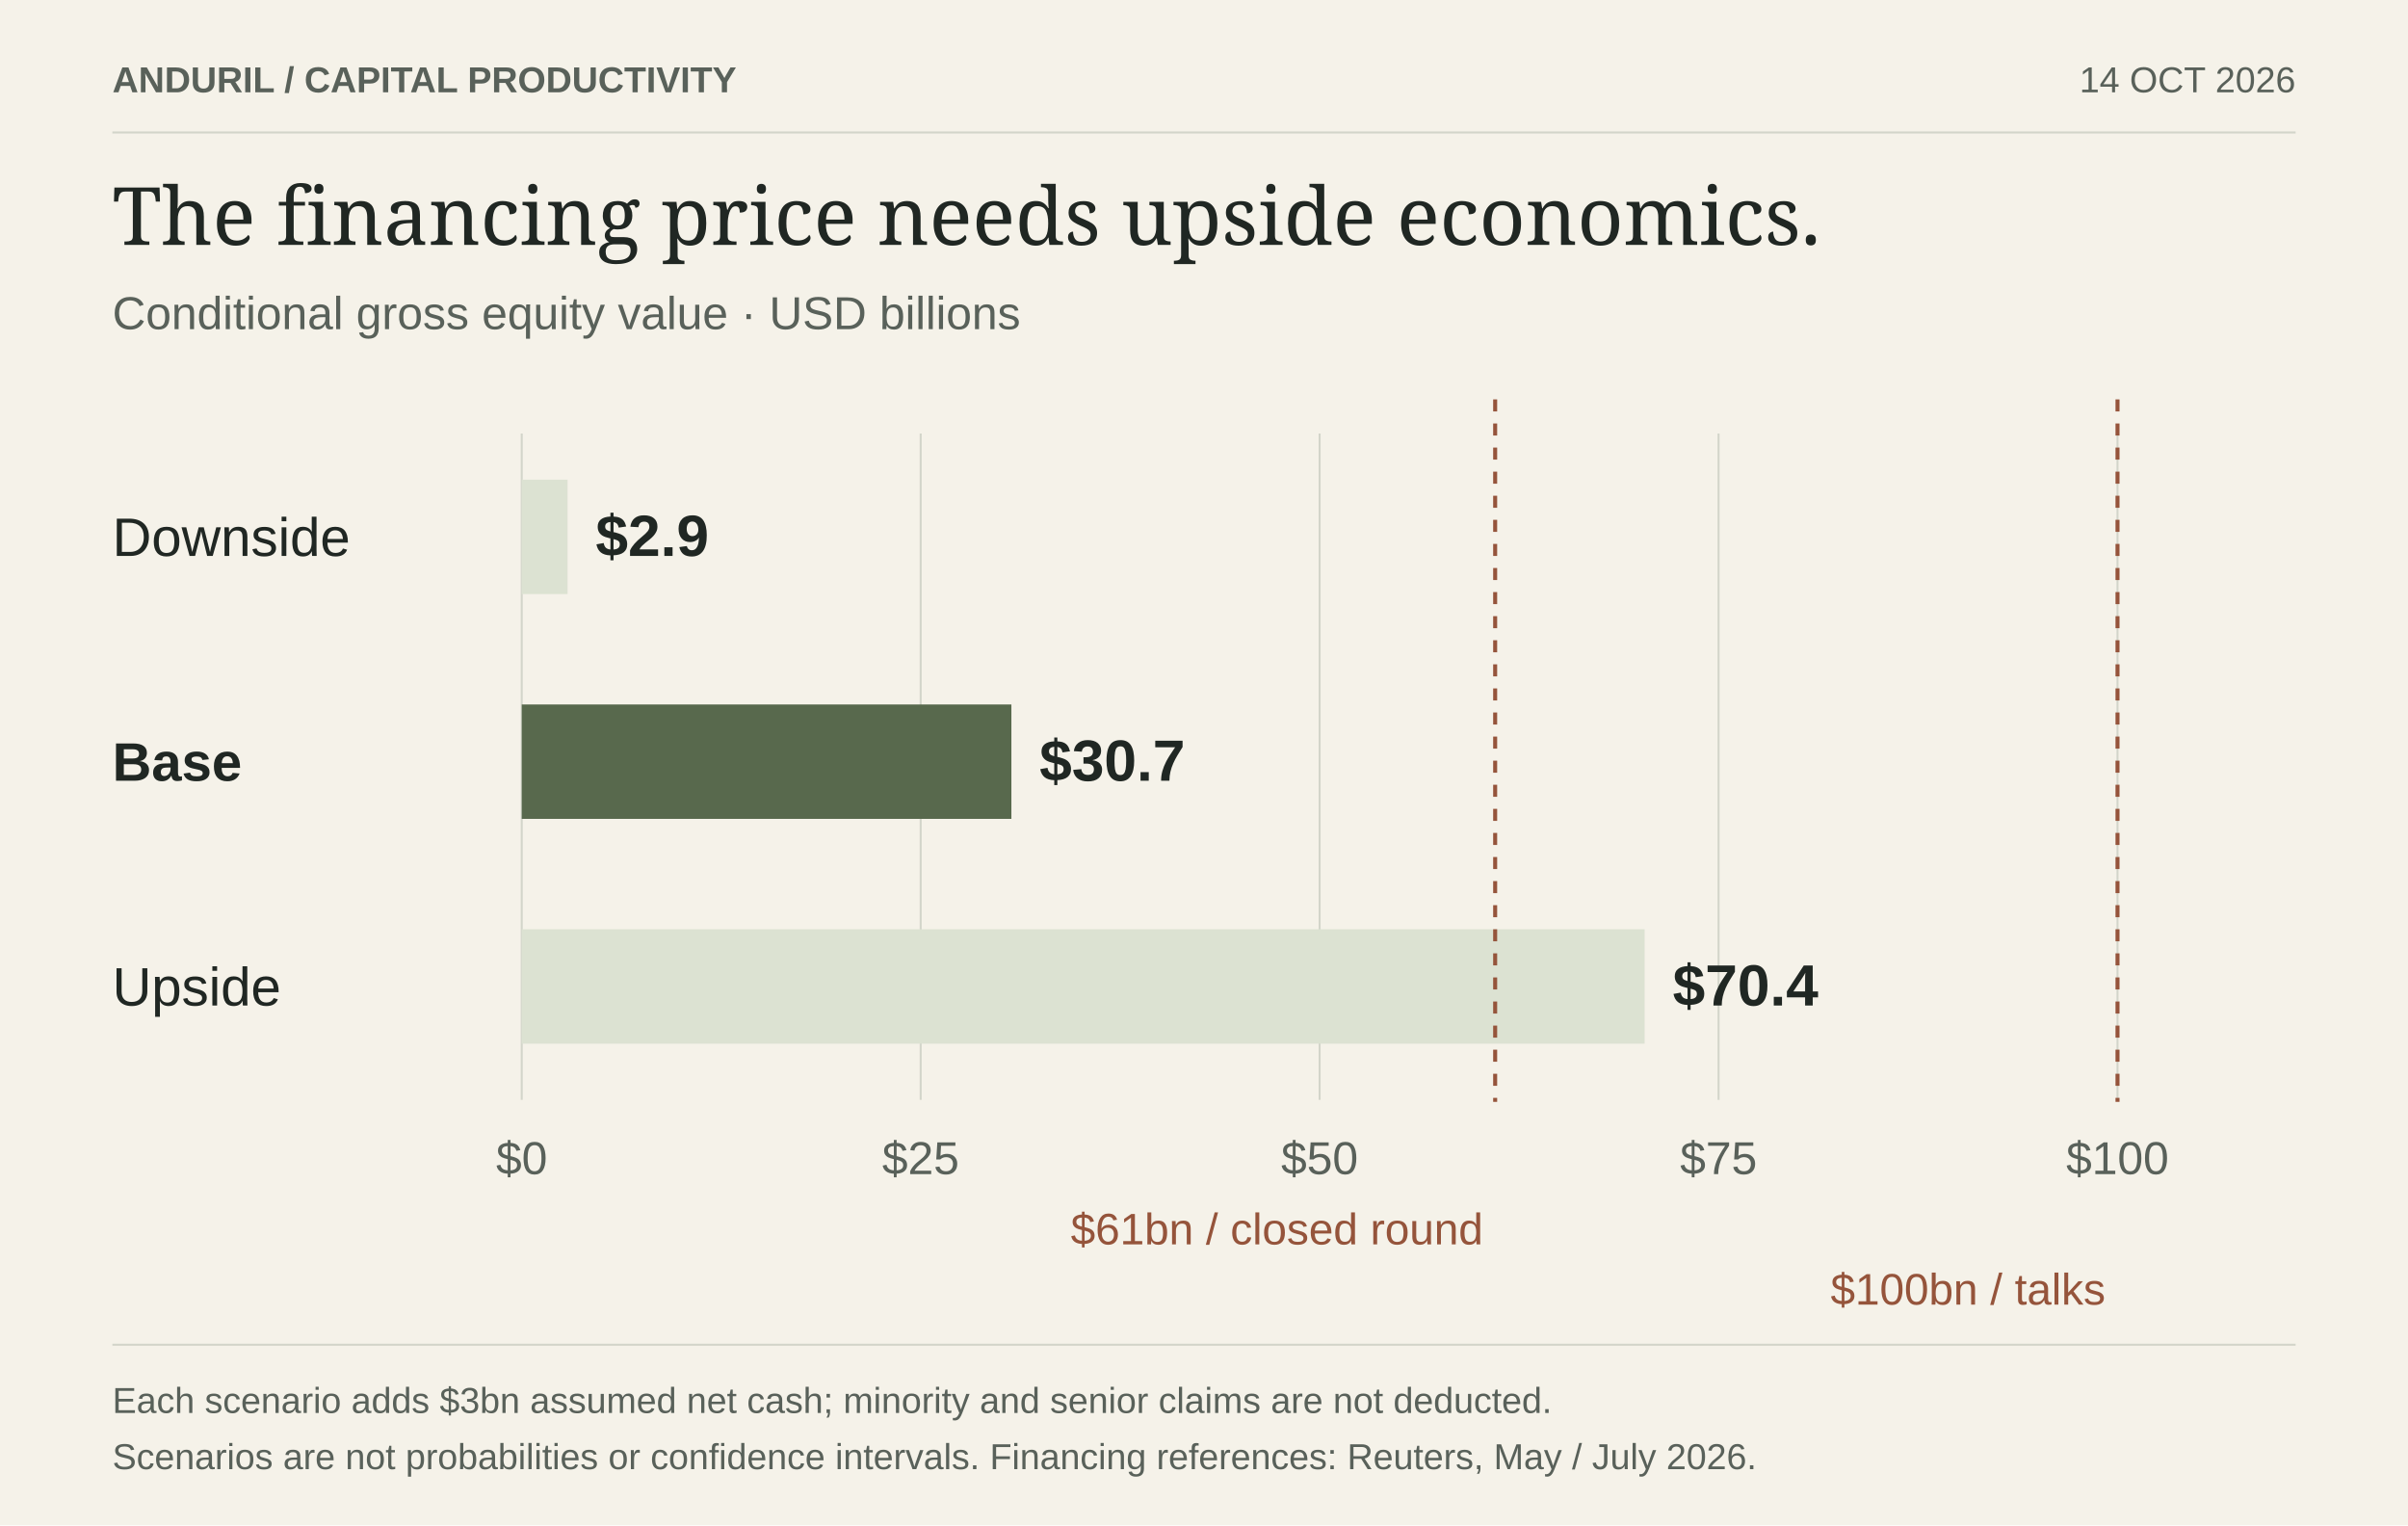
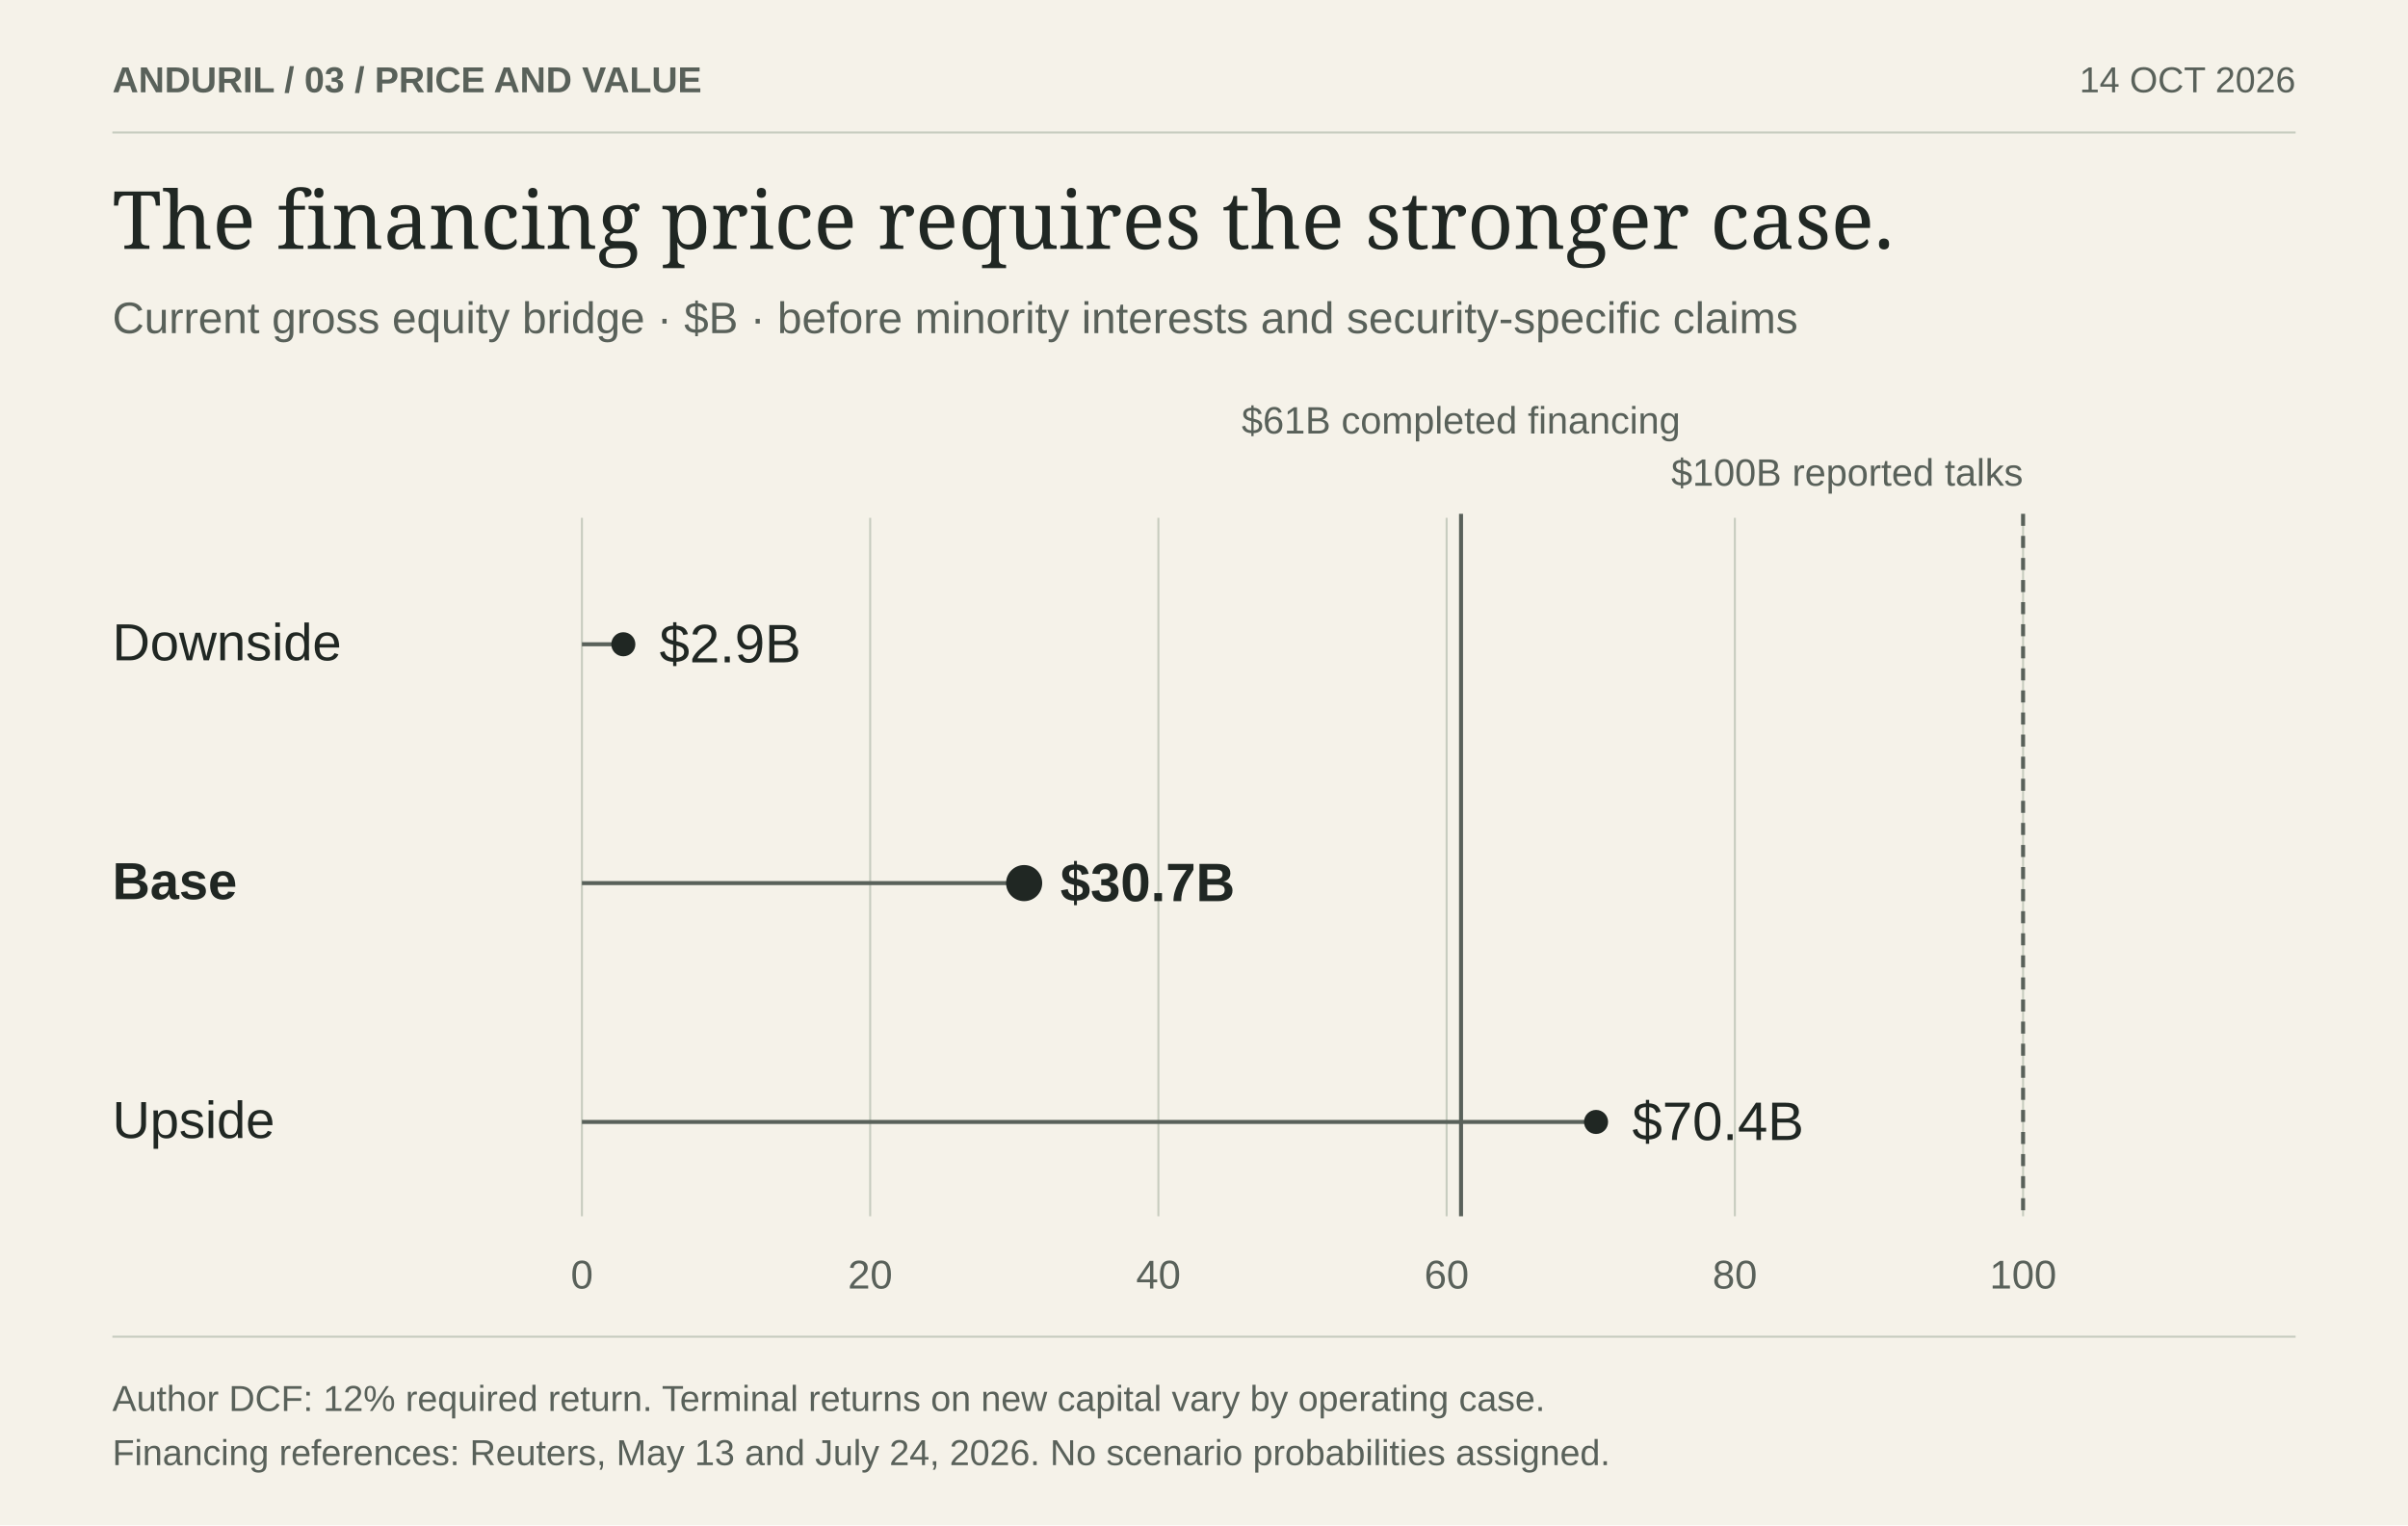
<svg xmlns="http://www.w3.org/2000/svg" width="1200" height="760" viewBox="0 0 1200 760" role="img" aria-labelledby="title desc">
-   <rect x="0" y="0" width="1200" height="760" rx="0" fill="#f5f2e9" stroke="none" />
-   <text x="56" y="46" font-size="18" fill="#59615a" text-anchor="start" font-weight="700" font-family="Arial,sans-serif">ANDURIL / CAPITAL PRODUCTIVITY</text>
-   <text x="1144" y="46" font-size="18" fill="#59615a" text-anchor="end" font-weight="400" font-family="Arial,sans-serif">14 OCT 2026</text>
-   <line x1="56" y1="66" x2="1144" y2="66" stroke="#d3d5ca" stroke-width="1" />
-   <text x="56" y="122" font-size="40" fill="#202723" text-anchor="start" font-weight="400" font-family="Georgia,serif">The financing price needs upside economics.</text>
-   <text x="56" y="164" font-size="23" fill="#59615a" text-anchor="start" font-weight="400" font-family="Arial,sans-serif">Conditional gross equity value · USD billions</text>
-   <line x1="260.0" y1="216" x2="260.0" y2="548" stroke="#d3d5ca" stroke-width="1" />
-   <text x="260.0" y="585" font-size="23" fill="#59615a" text-anchor="middle" font-weight="400" font-family="Arial,sans-serif">$0</text>
-   <line x1="458.81" y1="216" x2="458.81" y2="548" stroke="#d3d5ca" stroke-width="1" />
-   <text x="458.81" y="585" font-size="23" fill="#59615a" text-anchor="middle" font-weight="400" font-family="Arial,sans-serif">$25</text>
-   <line x1="657.619" y1="216" x2="657.619" y2="548" stroke="#d3d5ca" stroke-width="1" />
-   <text x="657.619" y="585" font-size="23" fill="#59615a" text-anchor="middle" font-weight="400" font-family="Arial,sans-serif">$50</text>
-   <line x1="856.429" y1="216" x2="856.429" y2="548" stroke="#d3d5ca" stroke-width="1" />
-   <text x="856.429" y="585" font-size="23" fill="#59615a" text-anchor="middle" font-weight="400" font-family="Arial,sans-serif">$75</text>
-   <line x1="1055.238" y1="216" x2="1055.238" y2="548" stroke="#d3d5ca" stroke-width="1" />
-   <text x="1055.238" y="585" font-size="23" fill="#59615a" text-anchor="middle" font-weight="400" font-family="Arial,sans-serif">$100</text>
-   <text x="56" y="277" font-size="27" fill="#202723" text-anchor="start" font-weight="400" font-family="Arial,sans-serif">Downside</text>
-   <rect x="260.0" y="239" width="22.845" height="57" rx="0" fill="#dce2d2" stroke="none" />
-   <text x="296.845" y="277" font-size="29" fill="#202723" text-anchor="start" font-weight="700" font-family="Arial,sans-serif">$2.9</text>
-   <text x="56" y="389" font-size="27" fill="#202723" text-anchor="start" font-weight="700" font-family="Arial,sans-serif">Base</text>
-   <rect x="260.0" y="351" width="244.015" height="57" rx="0" fill="#58694d" stroke="none" />
-   <text x="518.015" y="389" font-size="29" fill="#202723" text-anchor="start" font-weight="700" font-family="Arial,sans-serif">$30.7</text>
-   <text x="56" y="501" font-size="27" fill="#202723" text-anchor="start" font-weight="400" font-family="Arial,sans-serif">Upside</text>
-   <rect x="260.0" y="463" width="559.588" height="57" rx="0" fill="#dce2d2" stroke="none" />
-   <text x="833.588" y="501" font-size="29" fill="#202723" text-anchor="start" font-weight="700" font-family="Arial,sans-serif">$70.4</text>
-   <line x1="745.095" y1="199" x2="745.095" y2="549" stroke="#95543b" stroke-width="2" stroke-dasharray="6 6" />
-   <text x="739.095" y="620" font-size="22" fill="#95543b" text-anchor="end" font-weight="400" font-family="Arial,sans-serif">$61bn / closed round</text>
-   <line x1="1055.238" y1="199" x2="1055.238" y2="549" stroke="#95543b" stroke-width="2" stroke-dasharray="6 6" />
-   <text x="1049.238" y="650" font-size="22" fill="#95543b" text-anchor="end" font-weight="400" font-family="Arial,sans-serif">$100bn / talks</text>
-   <line x1="56" y1="670" x2="1144" y2="670" stroke="#d3d5ca" stroke-width="1" />
-   <text x="56" y="704" font-size="18" fill="#59615a" text-anchor="start" font-weight="400" font-family="Arial,sans-serif">Each scenario adds $3bn assumed net cash; minority and senior claims are not deducted.</text>
-   <text x="56" y="732" font-size="18" fill="#59615a" text-anchor="start" font-weight="400" font-family="Arial,sans-serif">Scenarios are not probabilities or confidence intervals. Financing references: Reuters, May / July 2026.</text>
+   <rect x="0.00" y="0.00" width="1200.00" height="760.00" fill="#f5f2e9" />
+   <text x="56.00" y="46.00" font-family="Arial,sans-serif" font-size="18" fill="#59615a" text-anchor="start" font-weight="700">ANDURIL / 03 / PRICE AND VALUE</text>
+   <text x="1144.00" y="46.00" font-family="Arial,sans-serif" font-size="18" fill="#59615a" text-anchor="end" font-weight="400">14 OCT 2026</text>
+   <line x1="56.00" y1="66.00" x2="1144.00" y2="66.00" stroke="#c7ccbf" stroke-width="1" />
+   <text x="56.00" y="124.00" font-family="Georgia,serif" font-size="40" fill="#202723" text-anchor="start" font-weight="400">The financing price requires the stronger case.</text>
+   <text x="56.00" y="166.00" font-family="Arial,sans-serif" font-size="22" fill="#59615a" text-anchor="start" font-weight="400">Current gross equity bridge · $B · before minority interests and security-specific claims</text>
+   <line x1="290.00" y1="258.00" x2="290.00" y2="606.00" stroke="#c7ccbf" stroke-width="1" />
+   <text x="290.00" y="642.00" font-family="Arial,sans-serif" font-size="20" fill="#59615a" text-anchor="middle" font-weight="400">0</text>
+   <line x1="433.64" y1="258.00" x2="433.64" y2="606.00" stroke="#c7ccbf" stroke-width="1" />
+   <text x="433.64" y="642.00" font-family="Arial,sans-serif" font-size="20" fill="#59615a" text-anchor="middle" font-weight="400">20</text>
+   <line x1="577.27" y1="258.00" x2="577.27" y2="606.00" stroke="#c7ccbf" stroke-width="1" />
+   <text x="577.27" y="642.00" font-family="Arial,sans-serif" font-size="20" fill="#59615a" text-anchor="middle" font-weight="400">40</text>
+   <line x1="720.91" y1="258.00" x2="720.91" y2="606.00" stroke="#c7ccbf" stroke-width="1" />
+   <text x="720.91" y="642.00" font-family="Arial,sans-serif" font-size="20" fill="#59615a" text-anchor="middle" font-weight="400">60</text>
+   <line x1="864.55" y1="258.00" x2="864.55" y2="606.00" stroke="#c7ccbf" stroke-width="1" />
+   <text x="864.55" y="642.00" font-family="Arial,sans-serif" font-size="20" fill="#59615a" text-anchor="middle" font-weight="400">80</text>
+   <line x1="1008.18" y1="258.00" x2="1008.18" y2="606.00" stroke="#c7ccbf" stroke-width="1" />
+   <text x="1008.18" y="642.00" font-family="Arial,sans-serif" font-size="20" fill="#59615a" text-anchor="middle" font-weight="400">100</text>
+   <line x1="728.09" y1="256.00" x2="728.09" y2="606.00" stroke="#59615a" stroke-width="2" />
+   <text x="728.09" y="216.00" font-family="Arial,sans-serif" font-size="19" fill="#59615a" text-anchor="middle" font-weight="400">$61B completed financing</text>
+   <line x1="1008.18" y1="256.00" x2="1008.18" y2="606.00" stroke="#59615a" stroke-width="2" stroke-dasharray="6 5" />
+   <text x="1008.18" y="242.00" font-family="Arial,sans-serif" font-size="19" fill="#59615a" text-anchor="end" font-weight="400">$100B reported talks</text>
+   <text x="56.00" y="329.00" font-family="Arial,sans-serif" font-size="26" fill="#202723" text-anchor="start" font-weight="400">Downside</text>
+   <line x1="290.00" y1="321.00" x2="310.63" y2="321.00" stroke="#59615a" stroke-width="2" />
+   <circle cx="310.63" cy="321.00" r="6" fill="#202723" />
+   <text x="328.63" y="330.00" font-family="Arial,sans-serif" font-size="27" fill="#202723" text-anchor="start" font-weight="400">$2.9B</text>
+   <text x="56.00" y="448.00" font-family="Arial,sans-serif" font-size="26" fill="#202723" text-anchor="start" font-weight="700">Base</text>
+   <line x1="290.00" y1="440.00" x2="510.37" y2="440.00" stroke="#59615a" stroke-width="2" />
+   <circle cx="510.37" cy="440.00" r="9" fill="#202723" />
+   <text x="528.37" y="449.00" font-family="Arial,sans-serif" font-size="27" fill="#202723" text-anchor="start" font-weight="700">$30.7B</text>
+   <text x="56.00" y="567.00" font-family="Arial,sans-serif" font-size="26" fill="#202723" text-anchor="start" font-weight="400">Upside</text>
+   <line x1="290.00" y1="559.00" x2="795.37" y2="559.00" stroke="#59615a" stroke-width="2" />
+   <circle cx="795.37" cy="559.00" r="6" fill="#202723" />
+   <text x="813.37" y="568.00" font-family="Arial,sans-serif" font-size="27" fill="#202723" text-anchor="start" font-weight="400">$70.4B</text>
+   <line x1="56.00" y1="666.00" x2="1144.00" y2="666.00" stroke="#c7ccbf" stroke-width="1" />
+   <text x="56.00" y="703.00" font-family="Arial,sans-serif" font-size="18" fill="#59615a" text-anchor="start" font-weight="400">Author DCF: 12% required return. Terminal returns on new capital vary by operating case.</text>
+   <text x="56.00" y="730.00" font-family="Arial,sans-serif" font-size="18" fill="#59615a" text-anchor="start" font-weight="400">Financing references: Reuters, May 13 and July 24, 2026. No scenario probabilities assigned.</text>
</svg>
